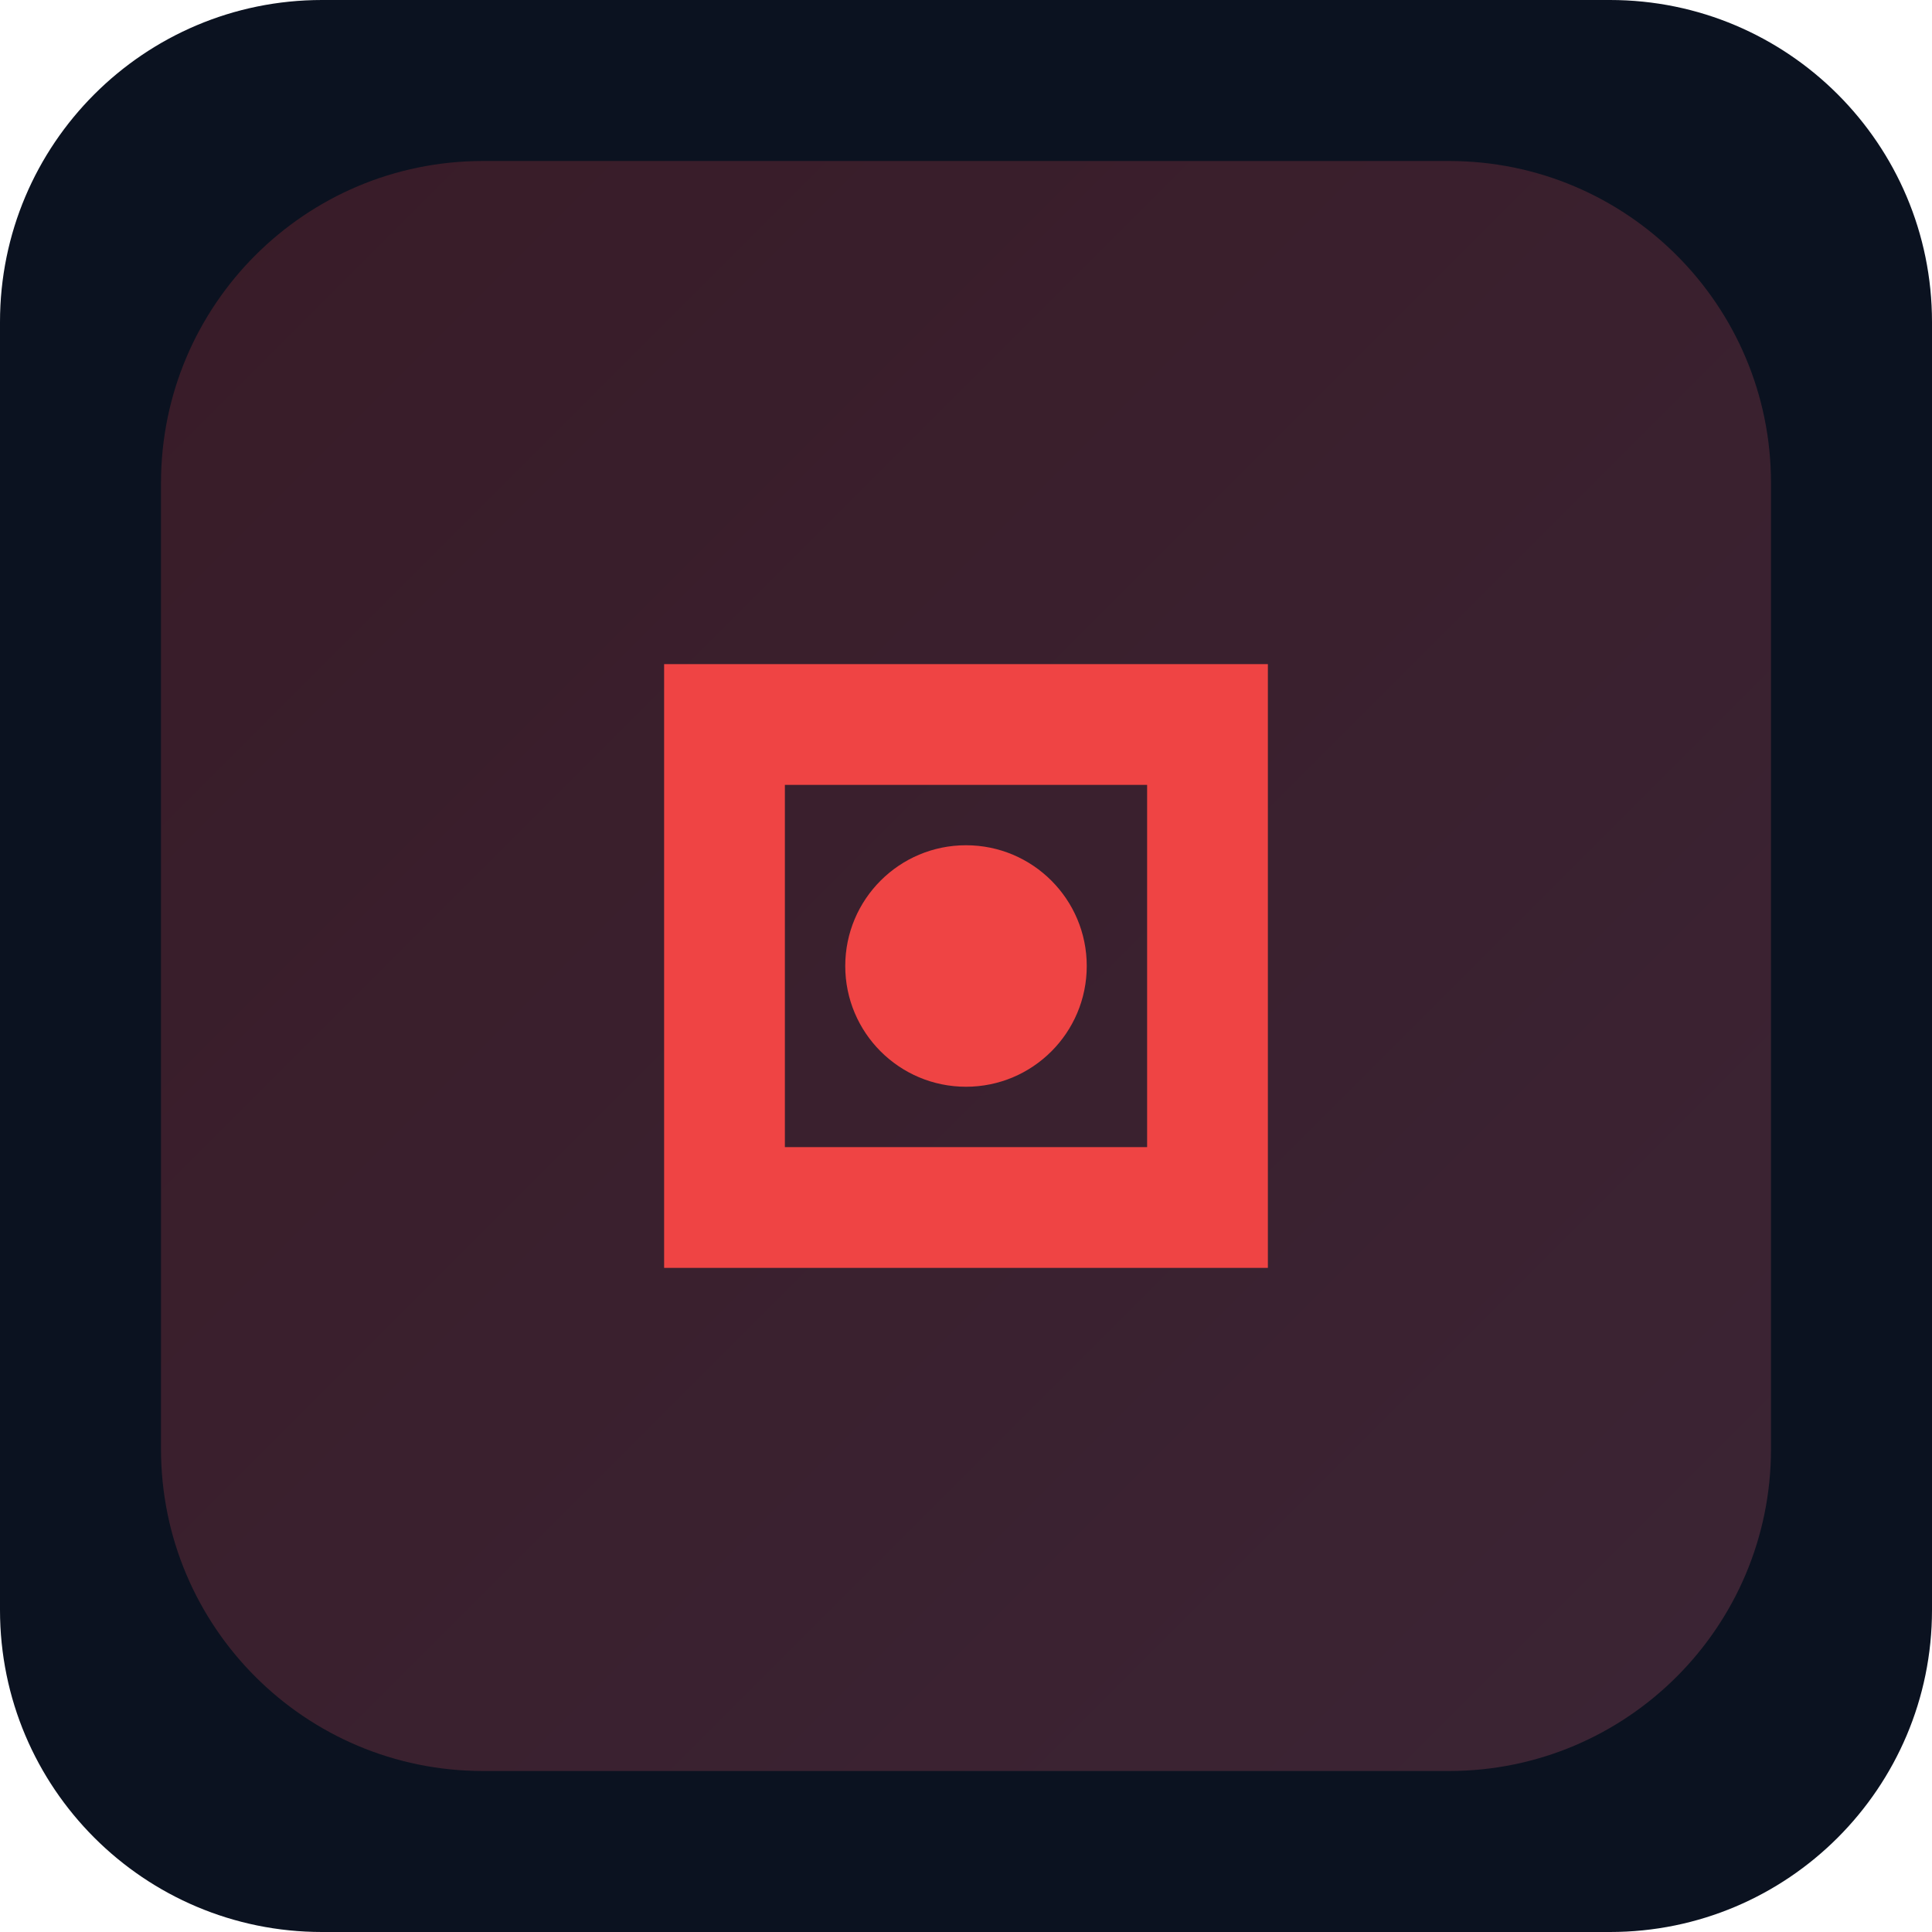
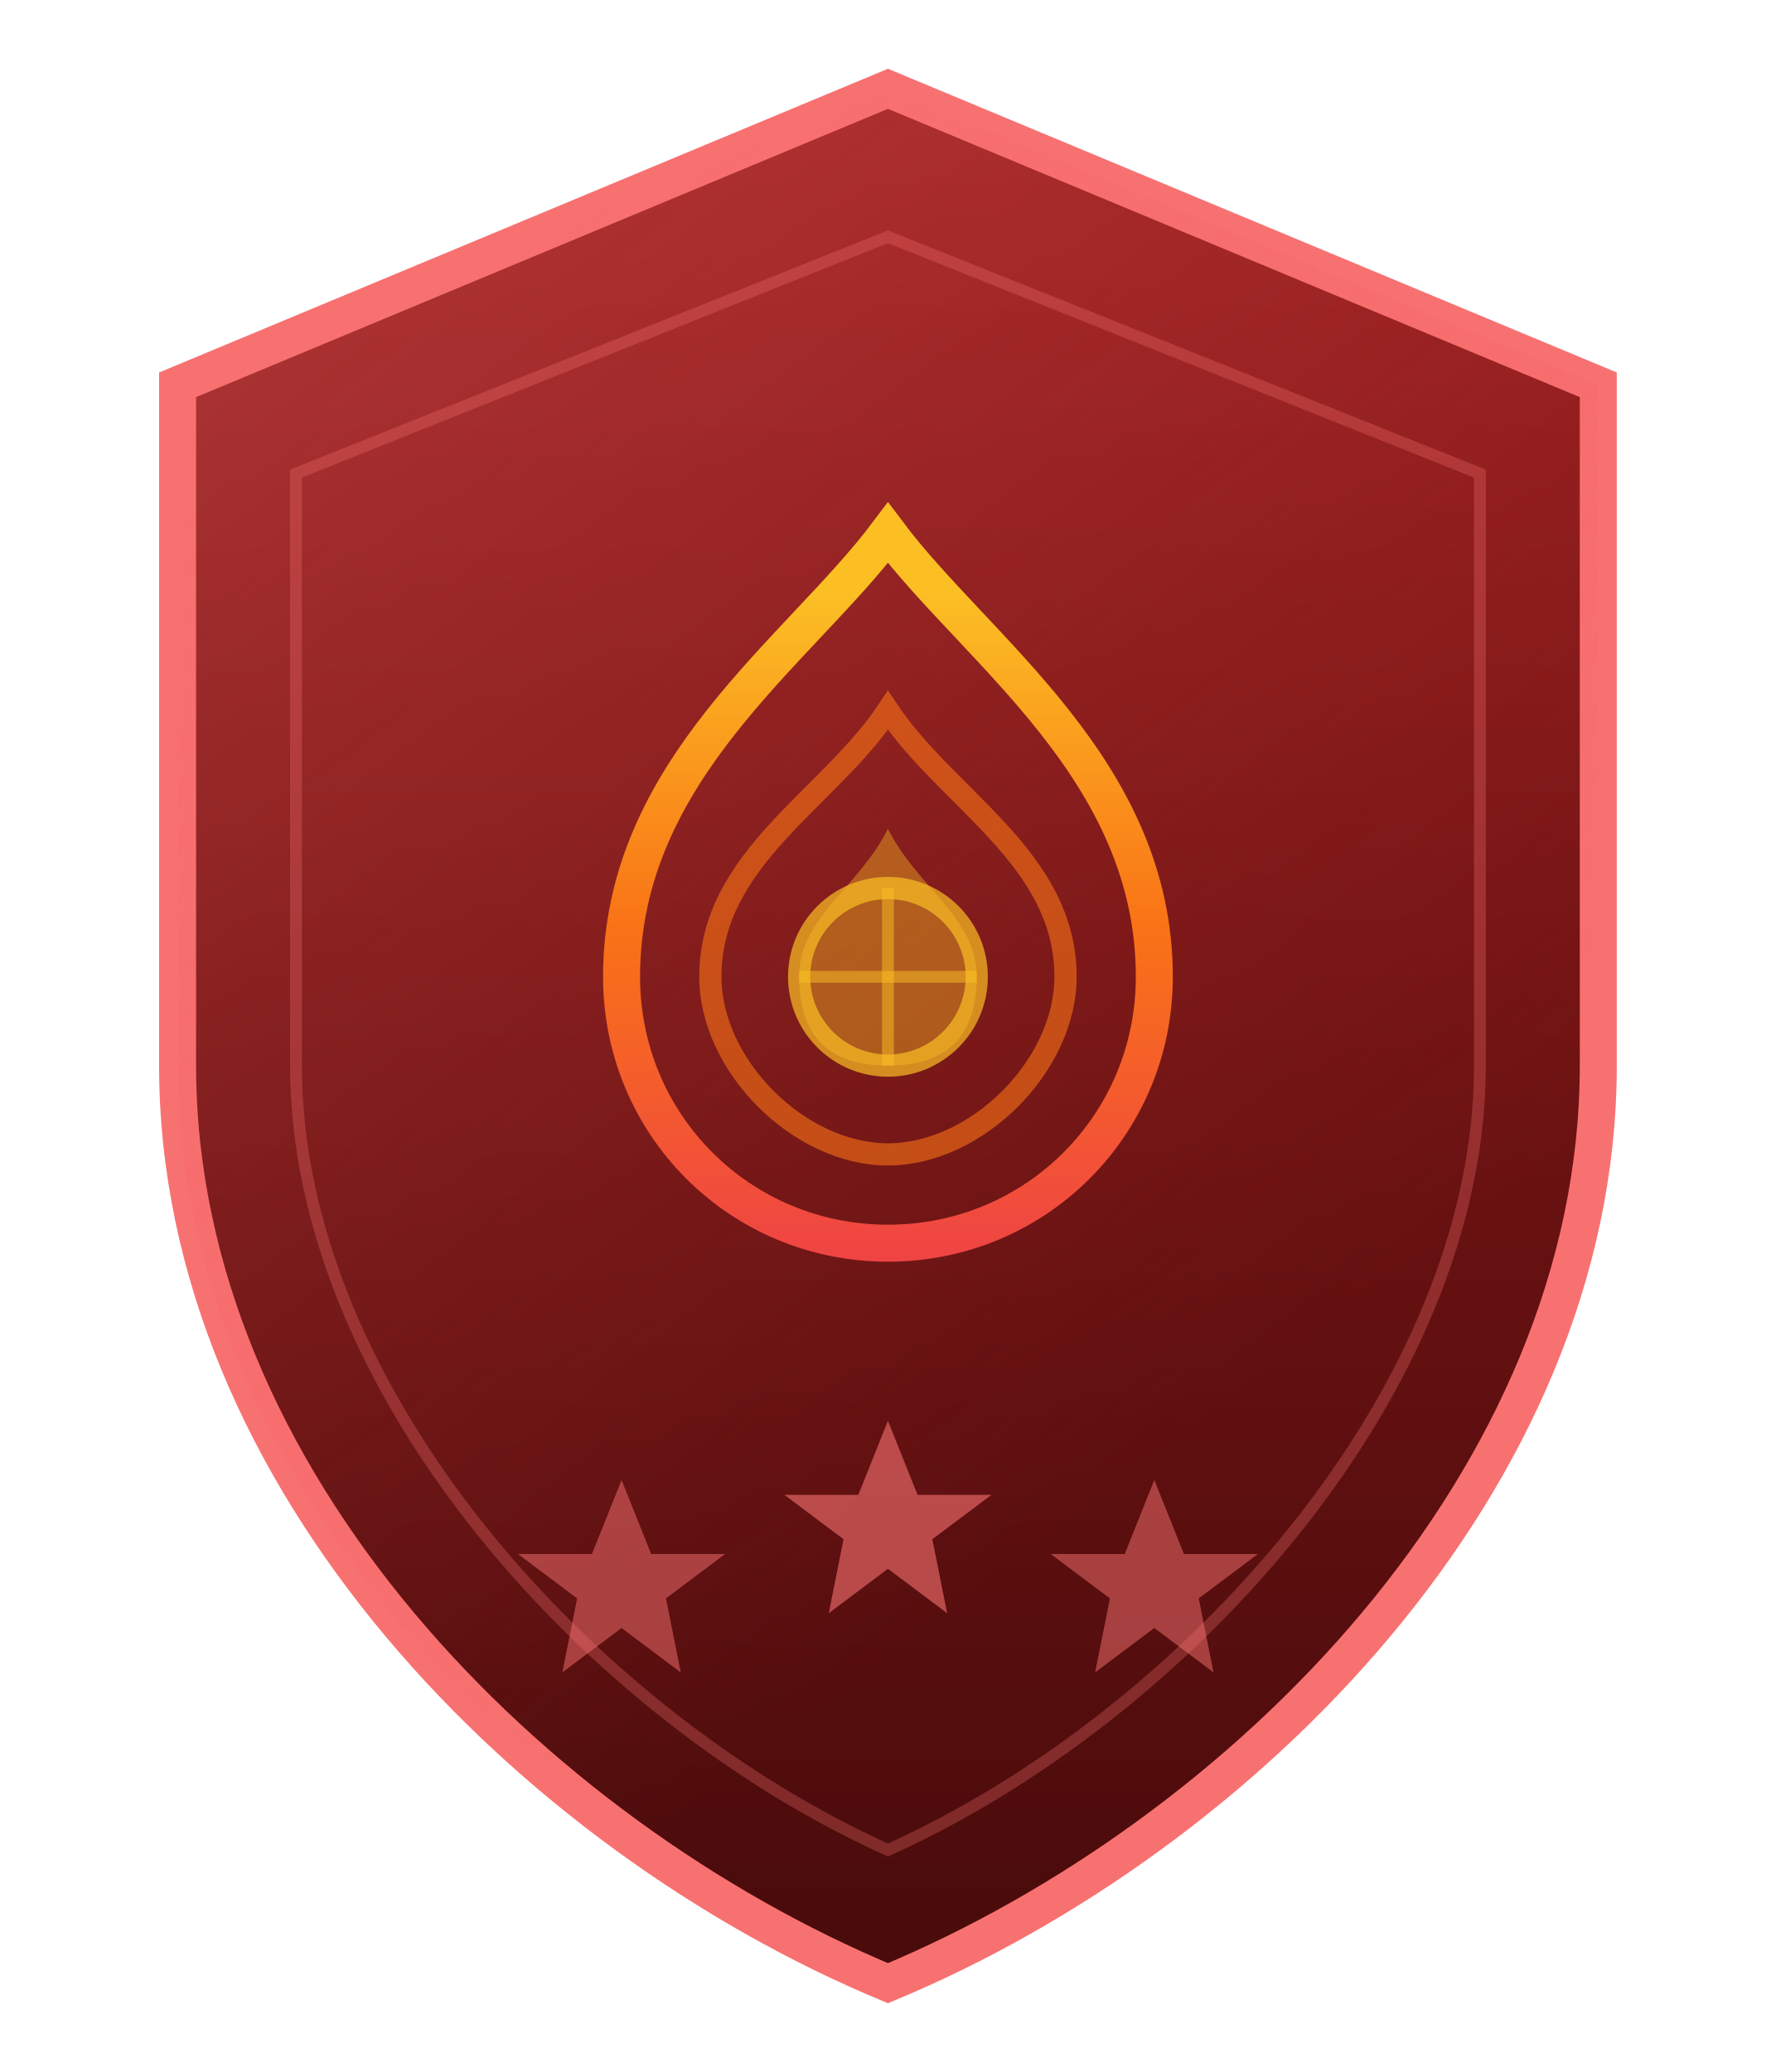
- <svg xmlns="http://www.w3.org/2000/svg" viewBox="0 0 96 96">
+ <svg xmlns="http://www.w3.org/2000/svg" viewBox="0 0 120 140" fill="none">
  <defs>
-     <linearGradient id="g" x1="0" y1="0" x2="1" y2="1">
+     <linearGradient id="rv-bg" x1="60" y1="0" x2="60" y2="140" gradientUnits="userSpaceOnUse">
+       <stop offset="0%" stop-color="#991b1b" />
+       <stop offset="100%" stop-color="#450a0a" />
+     </linearGradient>
+     <linearGradient id="rv-shine" x1="30" y1="10" x2="90" y2="90" gradientUnits="userSpaceOnUse">
+       <stop offset="0%" stop-color="#f87171" stop-opacity="0.3" />
+       <stop offset="100%" stop-color="#ef4444" stop-opacity="0" />
+     </linearGradient>
+     <linearGradient id="rv-flame" x1="60" y1="85" x2="60" y2="40" gradientUnits="userSpaceOnUse">
      <stop offset="0%" stop-color="#ef4444" />
-       <stop offset="100%" stop-color="#fb7185" />
+       <stop offset="50%" stop-color="#f97316" />
+       <stop offset="100%" stop-color="#fbbf24" />
    </linearGradient>
  </defs>
-   <rect width="96" height="96" rx="16" fill="#0b1220" />
-   <g transform="translate(8,8)">
-     <rect width="80" height="80" rx="16" fill="url(#g)" opacity="0.2" />
-     <path d="M28 28 h24 v24 h-24 z" fill="none" stroke="#ef4444" stroke-width="6" />
-     <circle cx="40" cy="40" r="6" fill="#ef4444" />
-   </g>
+   <path d="M60 6L108 26V72C108 100 84 124 60 134C36 124 12 100 12 72V26L60 6Z" fill="url(#rv-bg)" stroke="#f87171" stroke-width="2.5" />
+   <path d="M60 6L108 26V72C108 100 84 124 60 134C36 124 12 100 12 72V26L60 6Z" fill="url(#rv-shine)" />
+   <path d="M60 16L100 32V72C100 94 80 116 60 125C40 116 20 94 20 72V32L60 16Z" fill="none" stroke="#f87171" stroke-width="0.8" opacity="0.3" />
+   <path d="M60 36C54 44 42 52 42 66C42 76 50 84 60 84C70 84 78 76 78 66C78 52 66 44 60 36Z" fill="none" stroke="url(#rv-flame)" stroke-width="2.5" />
+   <path d="M60 48C56 54 48 58 48 66C48 72 54 78 60 78C66 78 72 72 72 66C72 58 64 54 60 48Z" fill="none" stroke="#f97316" stroke-width="1.5" opacity="0.6" />
+   <path d="M60 56C58 60 54 62 54 66C54 70 56 72 60 72C64 72 66 70 66 66C66 62 62 60 60 56Z" fill="#fbbf24" opacity="0.4" />
+   <circle cx="60" cy="66" r="6" fill="none" stroke="#fbbf24" stroke-width="1.5" opacity="0.7" />
+   <line x1="60" y1="60" x2="60" y2="72" stroke="#fbbf24" stroke-width="0.8" opacity="0.5" />
+   <line x1="54" y1="66" x2="66" y2="66" stroke="#fbbf24" stroke-width="0.8" opacity="0.5" />
+   <polygon points="42,100 44,105 49,105 45,108 46,113 42,110 38,113 39,108 35,105 40,105" fill="#f87171" opacity="0.5" />
+   <polygon points="60,96 62,101 67,101 63,104 64,109 60,106 56,109 57,104 53,101 58,101" fill="#f87171" opacity="0.6" />
+   <polygon points="78,100 80,105 85,105 81,108 82,113 78,110 74,113 75,108 71,105 76,105" fill="#f87171" opacity="0.5" />
</svg>
